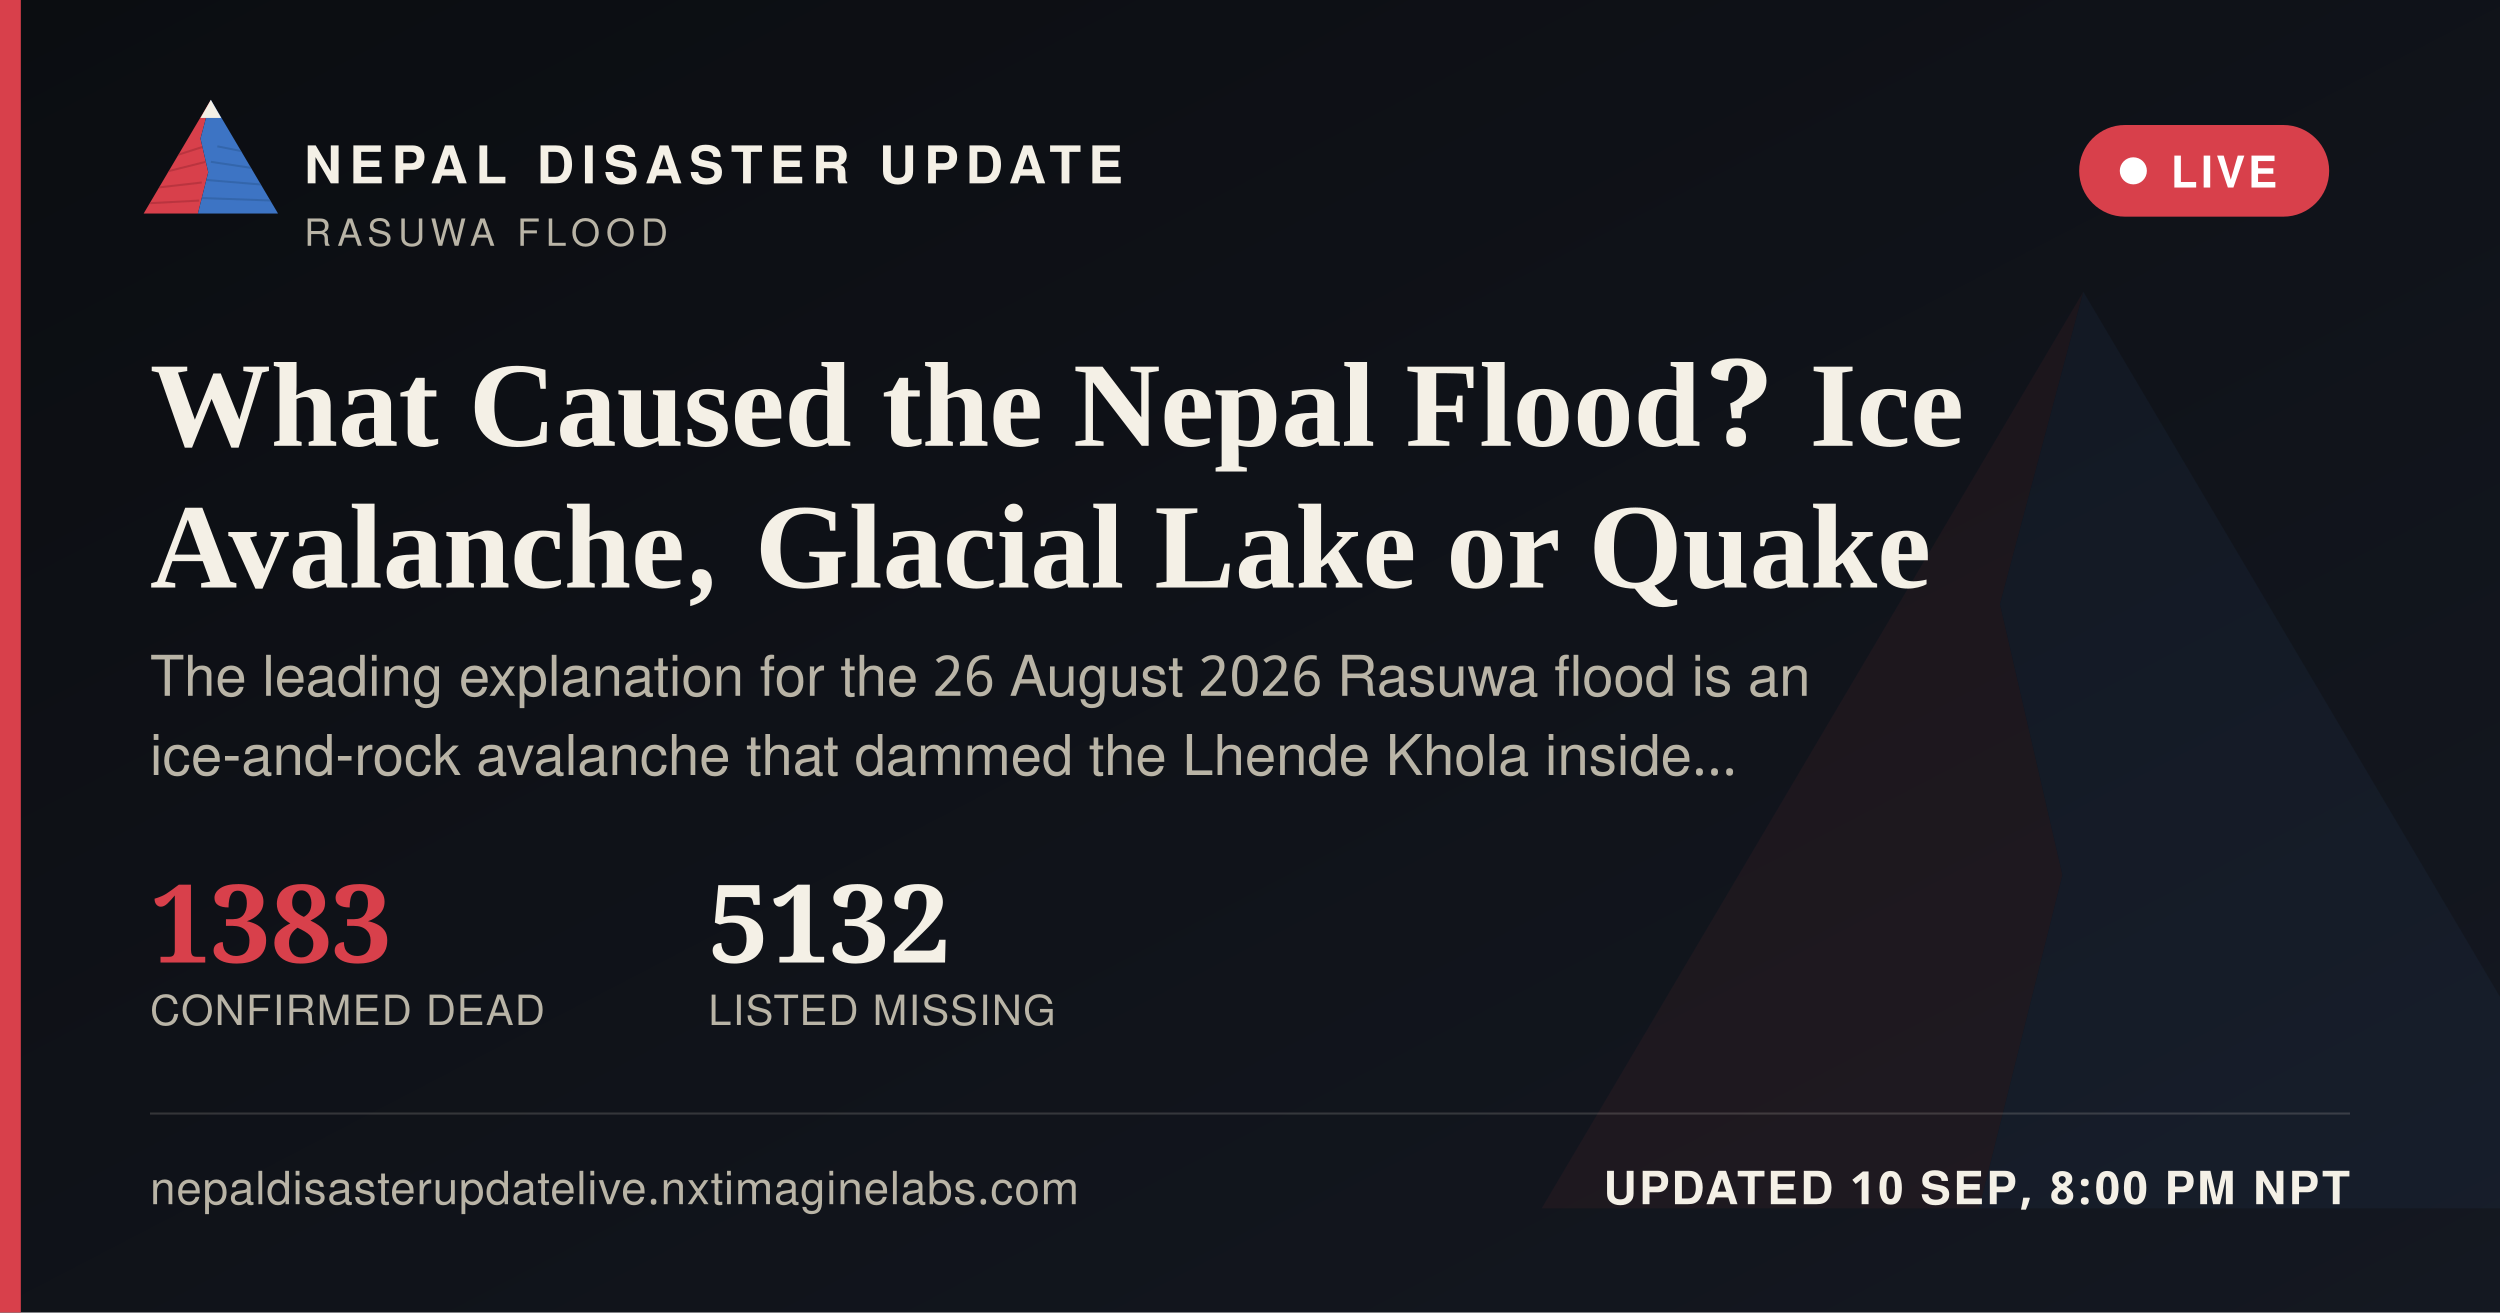
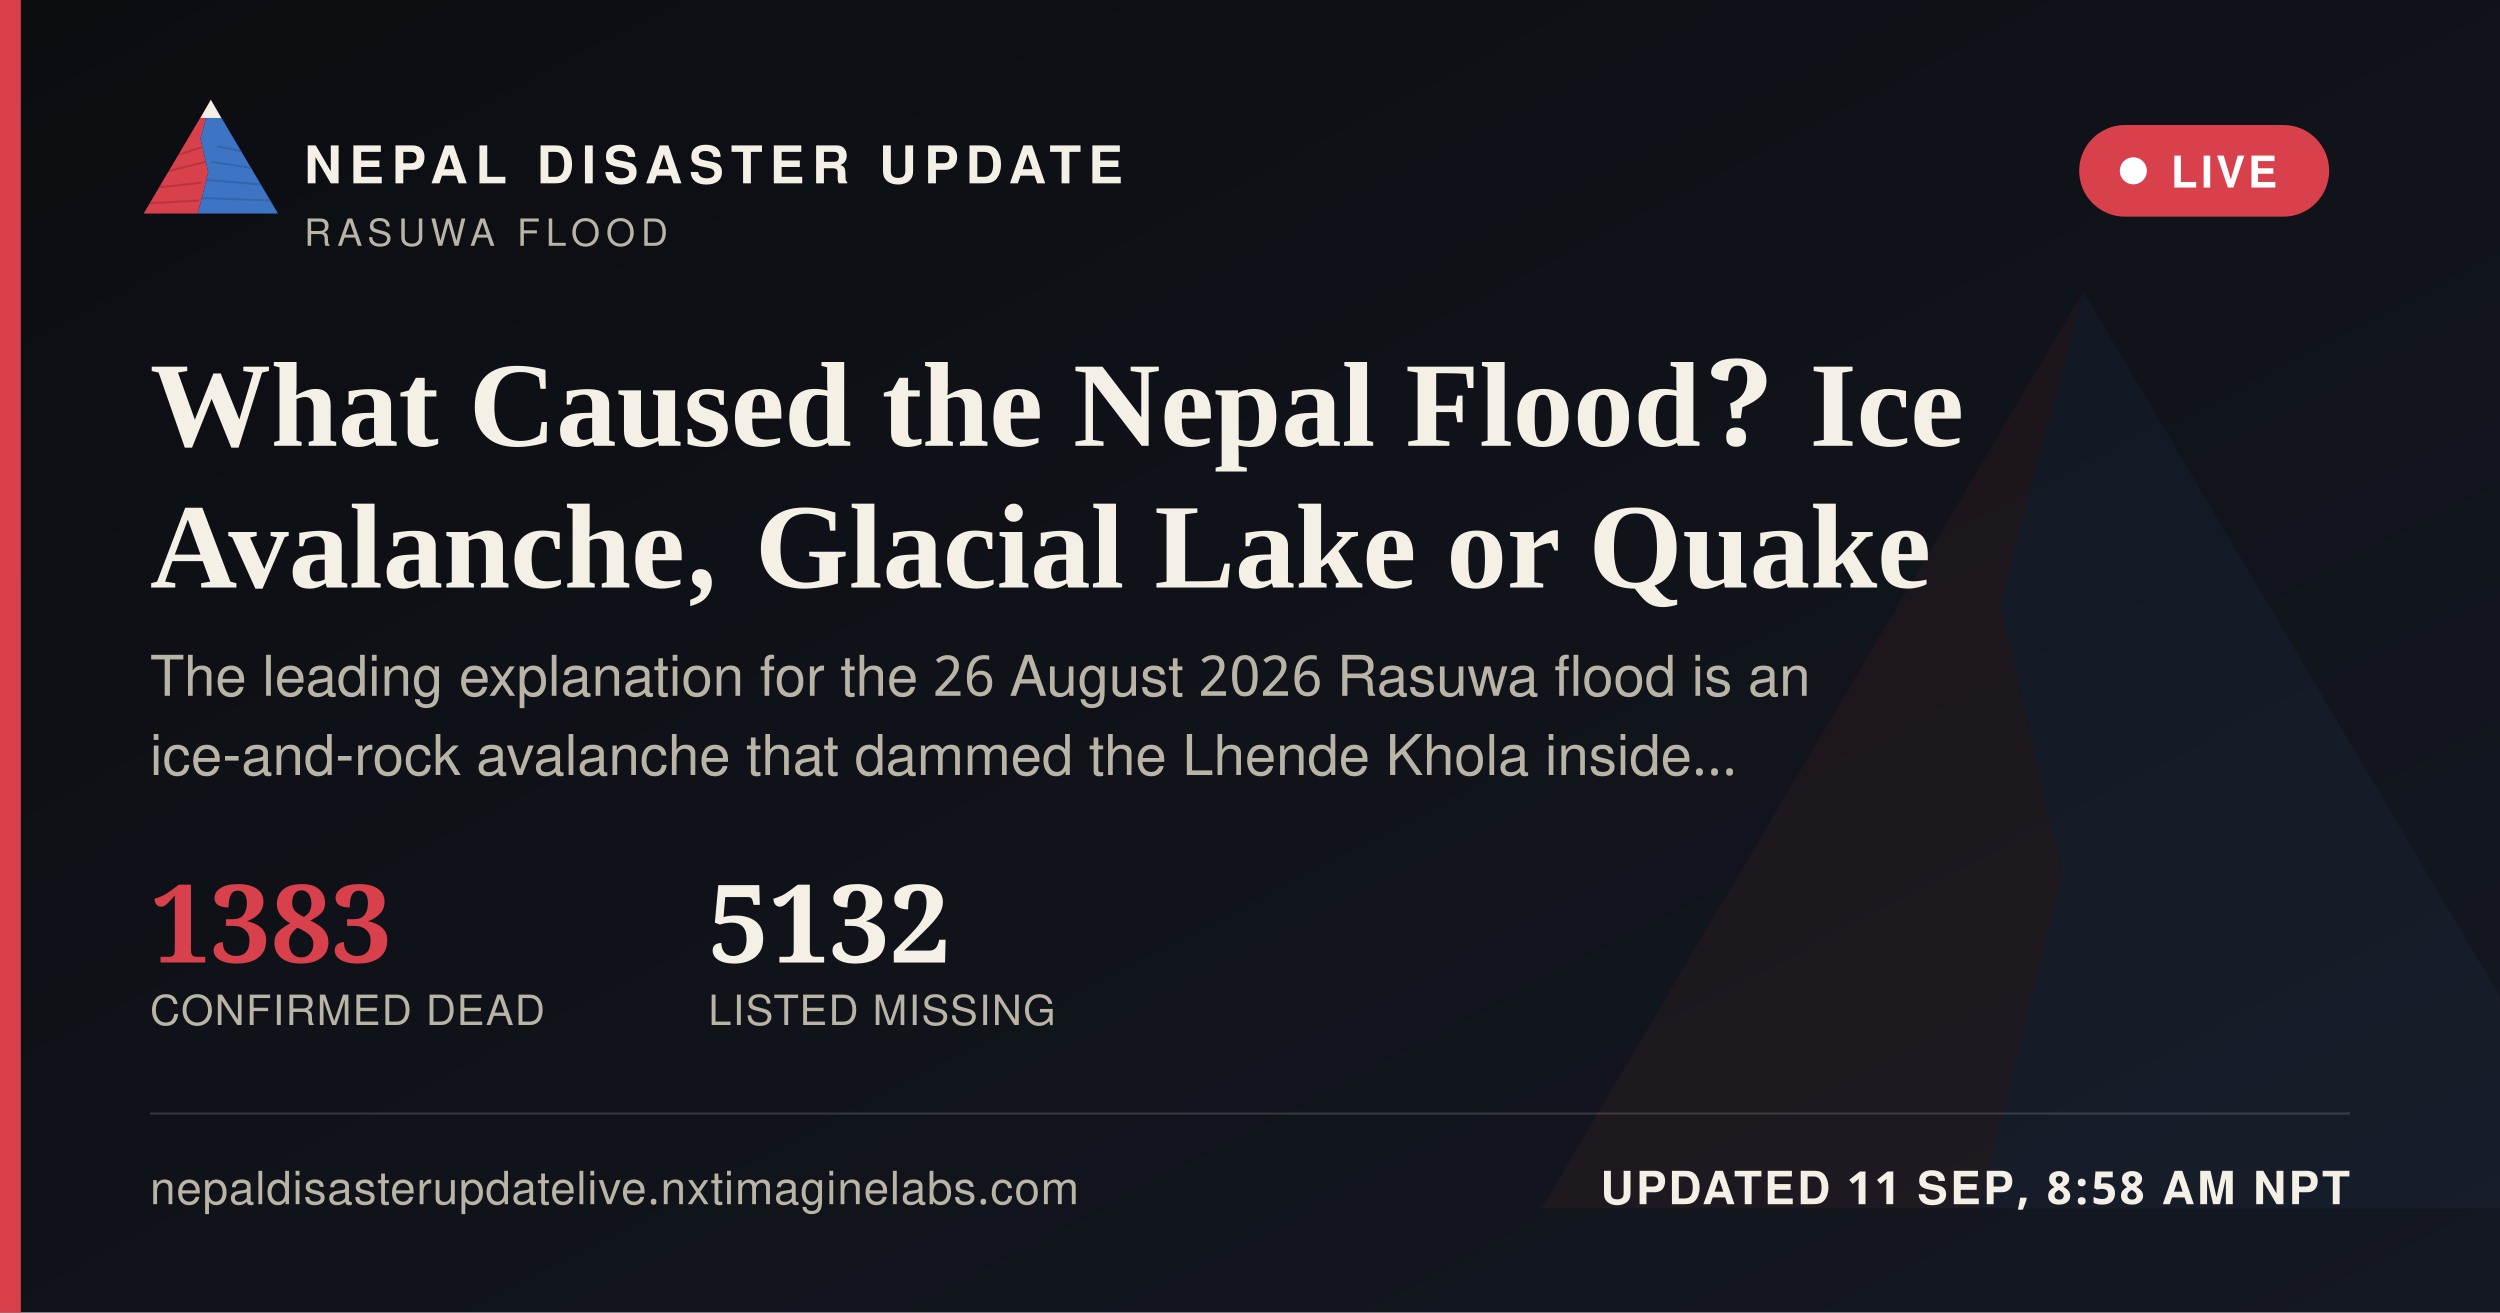
<svg xmlns="http://www.w3.org/2000/svg" width="1200" height="630" viewBox="0 0 1200 630">
  <defs>
    <linearGradient id="ogbg" x1="0" y1="0" x2="1" y2="1">
      <stop offset="0" stop-color="#0B0D11" />
      <stop offset="1" stop-color="#141821" />
    </linearGradient>
  </defs>
  <rect width="1200" height="630" fill="url(#ogbg)" />
  <g transform="translate(700,60) scale(5)" opacity="0.06">
    <polygon points="60,16 52,46 58,72 50,104 8,104" fill="#D8404B" />
    <polygon points="60,16 112,104 50,104 58,72 52,46" fill="#3D74C4" />
  </g>
  <rect x="0" y="0" width="10" height="630" fill="#D8404B" />
  <g transform="translate(64,38) scale(0.62)">
    <g>
      <defs>
        <clipPath id="ogLc">
          <polygon points="60,16 52,46 58,72 50,104 8,104" />
        </clipPath>
        <clipPath id="ogRc">
          <polygon points="60,16 112,104 50,104 58,72 52,46" />
        </clipPath>
      </defs>
      <polygon points="60,16 52,46 58,72 50,104 8,104" fill="#D8404B" />
      <g clip-path="url(#ogLc)" stroke="#A32A34" stroke-width="1.6" fill="none" opacity="0.55">
        <path d="M30,60 L55,52" />
        <path d="M24,72 L56,64" />
        <path d="M18,84 L53,80" />
        <path d="M13,96 L51,94" />
      </g>
      <polygon points="60,16 112,104 50,104 58,72 52,46" fill="#3D74C4" />
      <g clip-path="url(#ogRc)" stroke="#2A5793" stroke-width="1.6" fill="none" opacity="0.5">
        <path d="M65,52 L95,58" />
        <path d="M60,64 L100,70" />
        <path d="M56,78 L104,82" />
        <path d="M52,92 L108,94" />
      </g>
      <polygon points="60,16 52,30 68,30" fill="#F4F0E6" />
    </g>
  </g>
  <text x="146" y="88" font-family="'Public Sans', 'Noto Sans Devanagari', 'Helvetica Neue', Helvetica, Arial, sans-serif" font-size="25" font-weight="800" letter-spacing="3.6" fill="#F4F0E6">NEPAL DISASTER UPDATE</text>
  <text x="146" y="118" font-family="'Public Sans', 'Noto Sans Devanagari', 'Helvetica Neue', Helvetica, Arial, sans-serif" font-size="18" letter-spacing="2.8" fill="#B9B4A6">RASUWA FLOOD</text>
  <g>
    <rect x="998" y="60" width="120" height="44" rx="22" fill="#D8404B" stroke="none" />
    <circle cx="1024" cy="82" r="6.5" fill="#FFFFFF" />
    <text x="1042" y="90" font-family="'Public Sans', 'Noto Sans Devanagari', 'Helvetica Neue', Helvetica, Arial, sans-serif" font-size="21" font-weight="700" letter-spacing="1.6" fill="#FFFFFF">LIVE</text>
  </g>
  <text x="72" y="214" font-family="Newsreader, 'Noto Serif Devanagari', Georgia, 'Times New Roman', serif" font-size="58" font-weight="600" fill="#F4F0E6">What Caused the Nepal Flood? Ice</text>
  <text x="72" y="282" font-family="Newsreader, 'Noto Serif Devanagari', Georgia, 'Times New Roman', serif" font-size="58" font-weight="600" fill="#F4F0E6">Avalanche, Glacial Lake or Quake</text>
  <text x="72" y="334" font-family="'Public Sans', 'Noto Sans Devanagari', 'Helvetica Neue', Helvetica, Arial, sans-serif" font-size="27" fill="#B9B4A6">The leading explanation for the 26 August 2026 Rasuwa flood is an</text>
  <text x="72" y="372" font-family="'Public Sans', 'Noto Sans Devanagari', 'Helvetica Neue', Helvetica, Arial, sans-serif" font-size="27" fill="#B9B4A6">ice-and-rock avalanche that dammed the Lhende Khola inside…</text>
  <g transform="translate(72,462)">
    <text x="0" y="0" font-family="Newsreader, 'Noto Serif Devanagari', Georgia, 'Times New Roman', serif" font-size="52" font-weight="600" fill="#D8404B">1383</text>
    <text x="0" y="30" font-family="'Public Sans', 'Noto Sans Devanagari', 'Helvetica Neue', Helvetica, Arial, sans-serif" font-size="20" letter-spacing="0.6" fill="#B9B4A6">CONFIRMED DEAD</text>
    <text x="268" y="0" font-family="Newsreader, 'Noto Serif Devanagari', Georgia, 'Times New Roman', serif" font-size="52" font-weight="600" fill="#F4F0E6">5132</text>
    <text x="268" y="30" font-family="'Public Sans', 'Noto Sans Devanagari', 'Helvetica Neue', Helvetica, Arial, sans-serif" font-size="20" letter-spacing="0.6" fill="#B9B4A6">LISTED MISSING</text>
  </g>
  <rect x="72" y="534" width="1056" height="1" fill="rgba(244,240,230,0.16)" />
  <text x="72" y="578" font-family="'Public Sans', 'Noto Sans Devanagari', 'Helvetica Neue', Helvetica, Arial, sans-serif" font-size="22" fill="#B9B4A6" letter-spacing="0.4">nepaldisasterupdatelive.nxtimaginelabs.com</text>
-   <text x="1128" y="578" text-anchor="end" font-family="'Public Sans', 'Noto Sans Devanagari', 'Helvetica Neue', Helvetica, Arial, sans-serif" font-size="22" font-weight="700" letter-spacing="1.2" fill="#F4F0E6">UPDATED 10 SEP, 8:00 PM NPT</text>
+   <text x="1128" y="578" text-anchor="end" font-family="'Public Sans', 'Noto Sans Devanagari', 'Helvetica Neue', Helvetica, Arial, sans-serif" font-size="22" font-weight="700" letter-spacing="1.2" fill="#F4F0E6">UPDATED 11 SEP, 8:58 AM NPT</text>
</svg>
